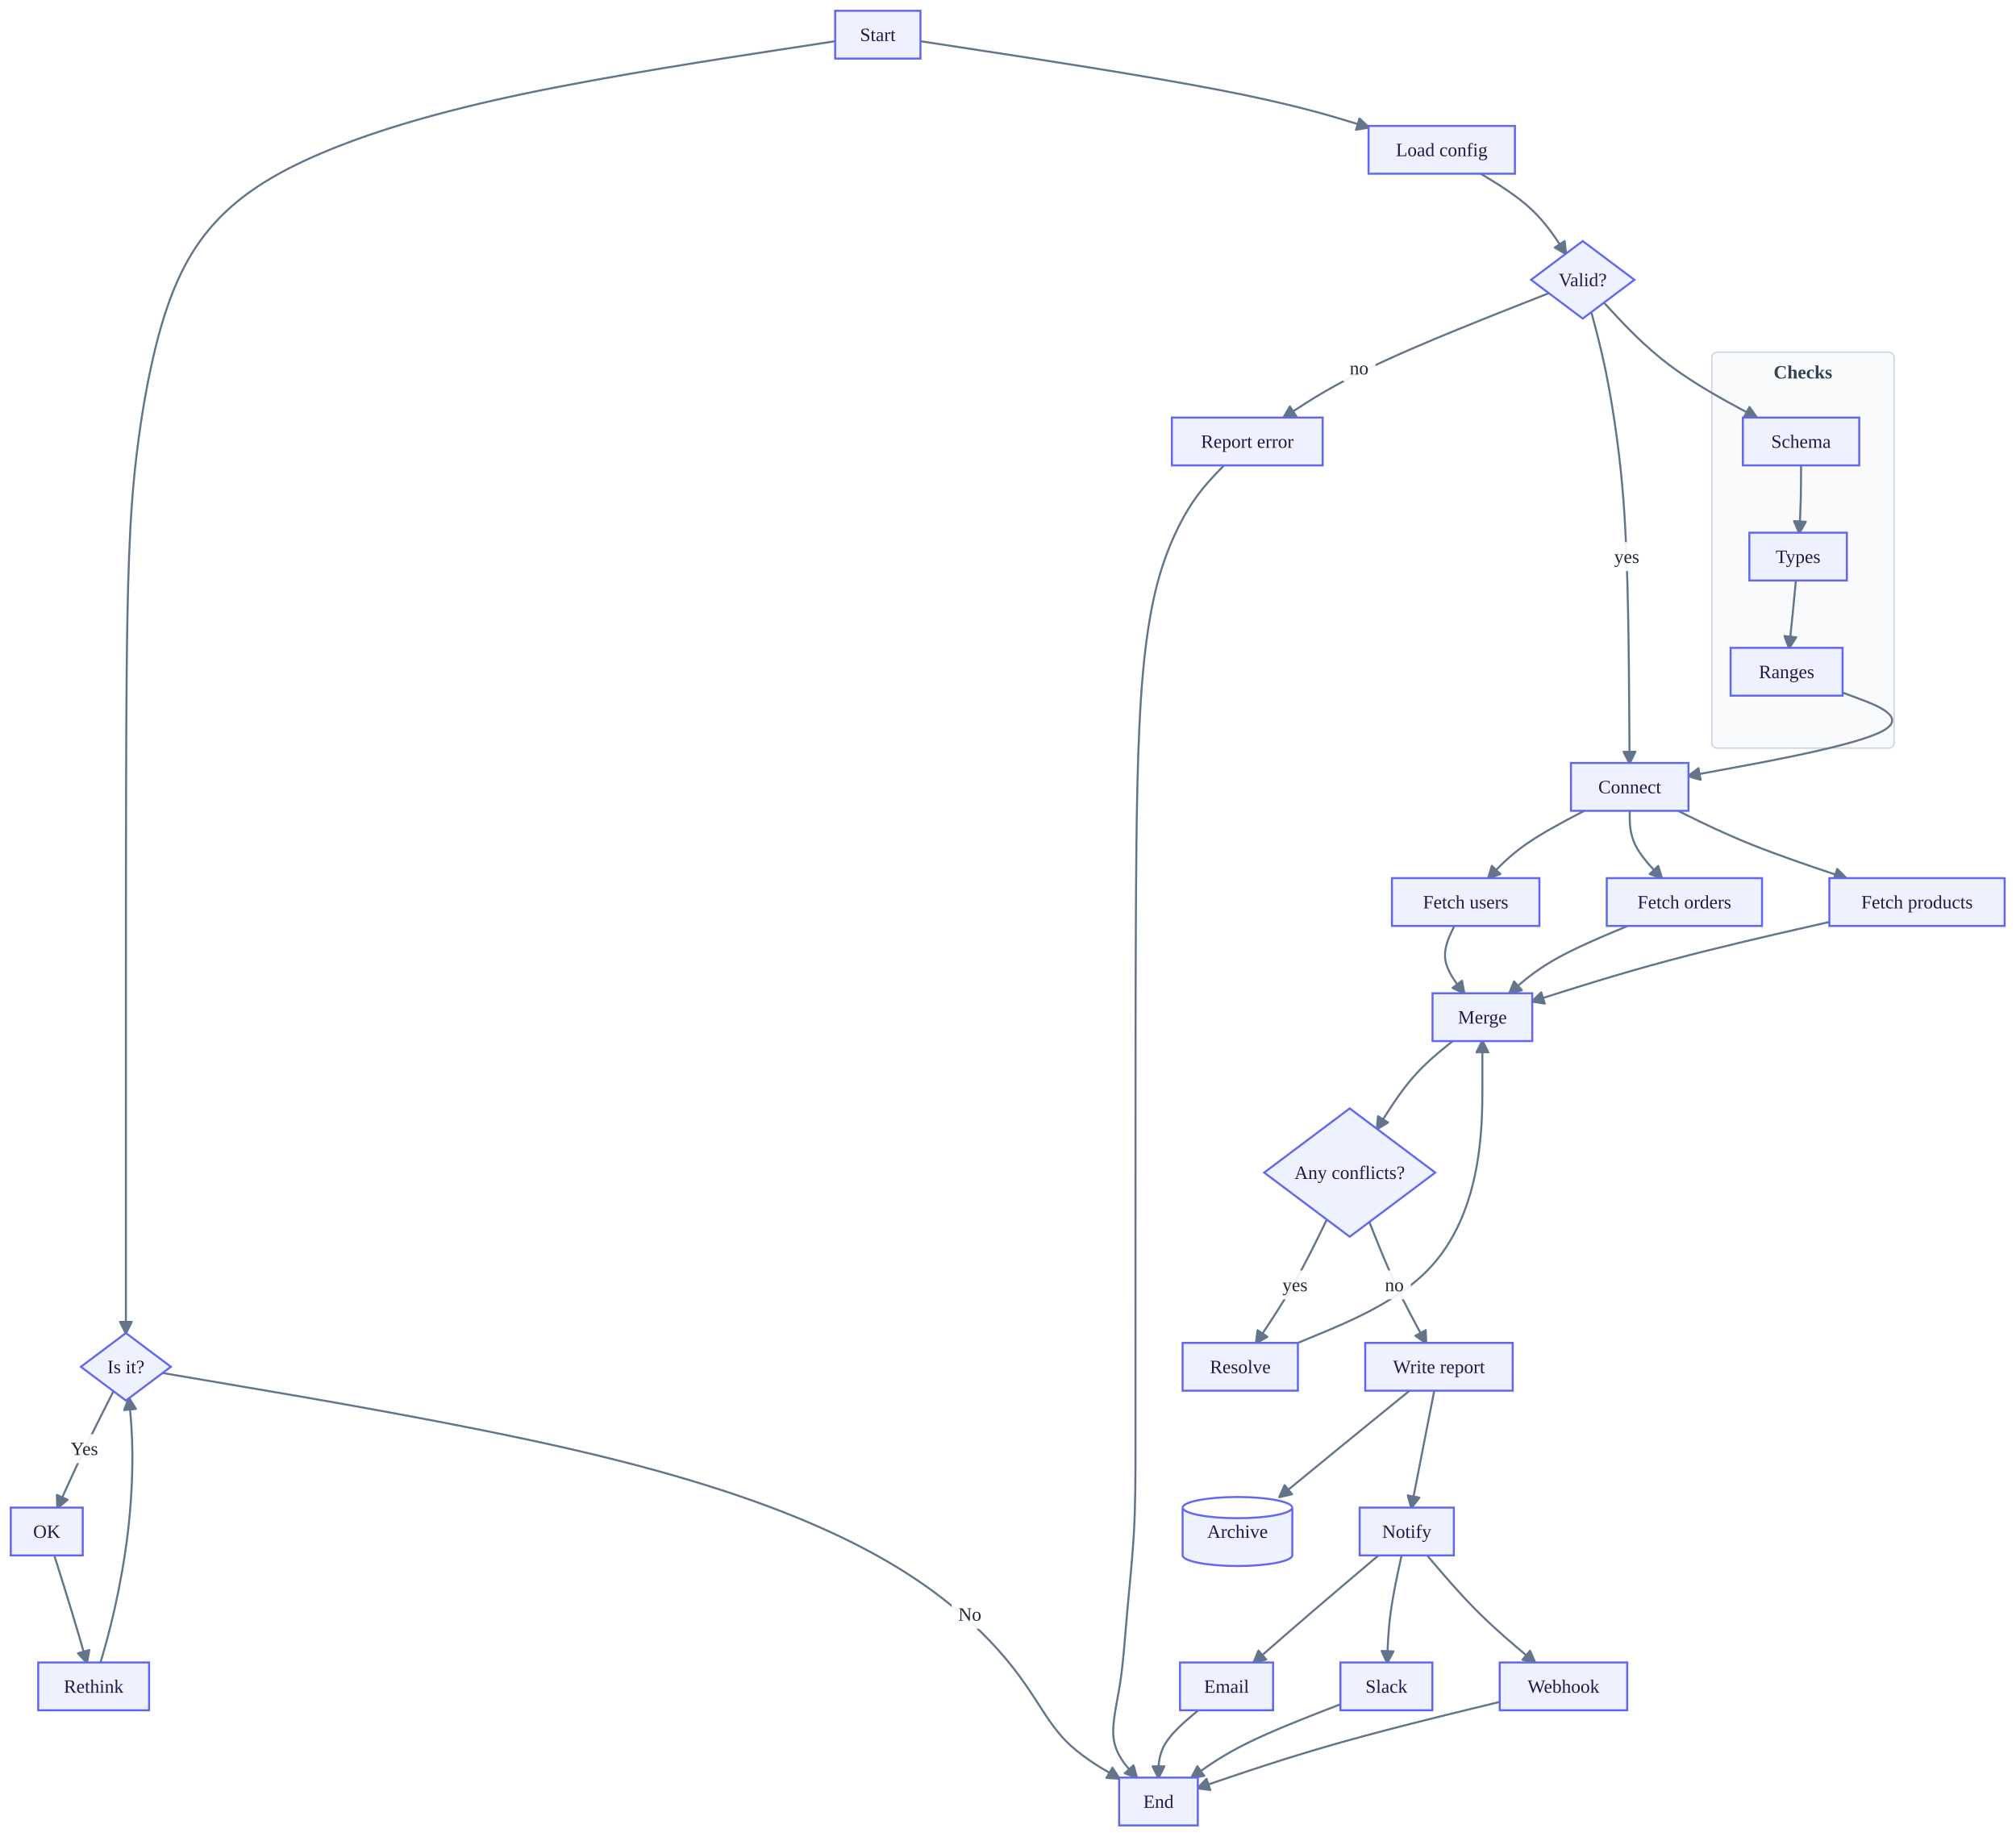
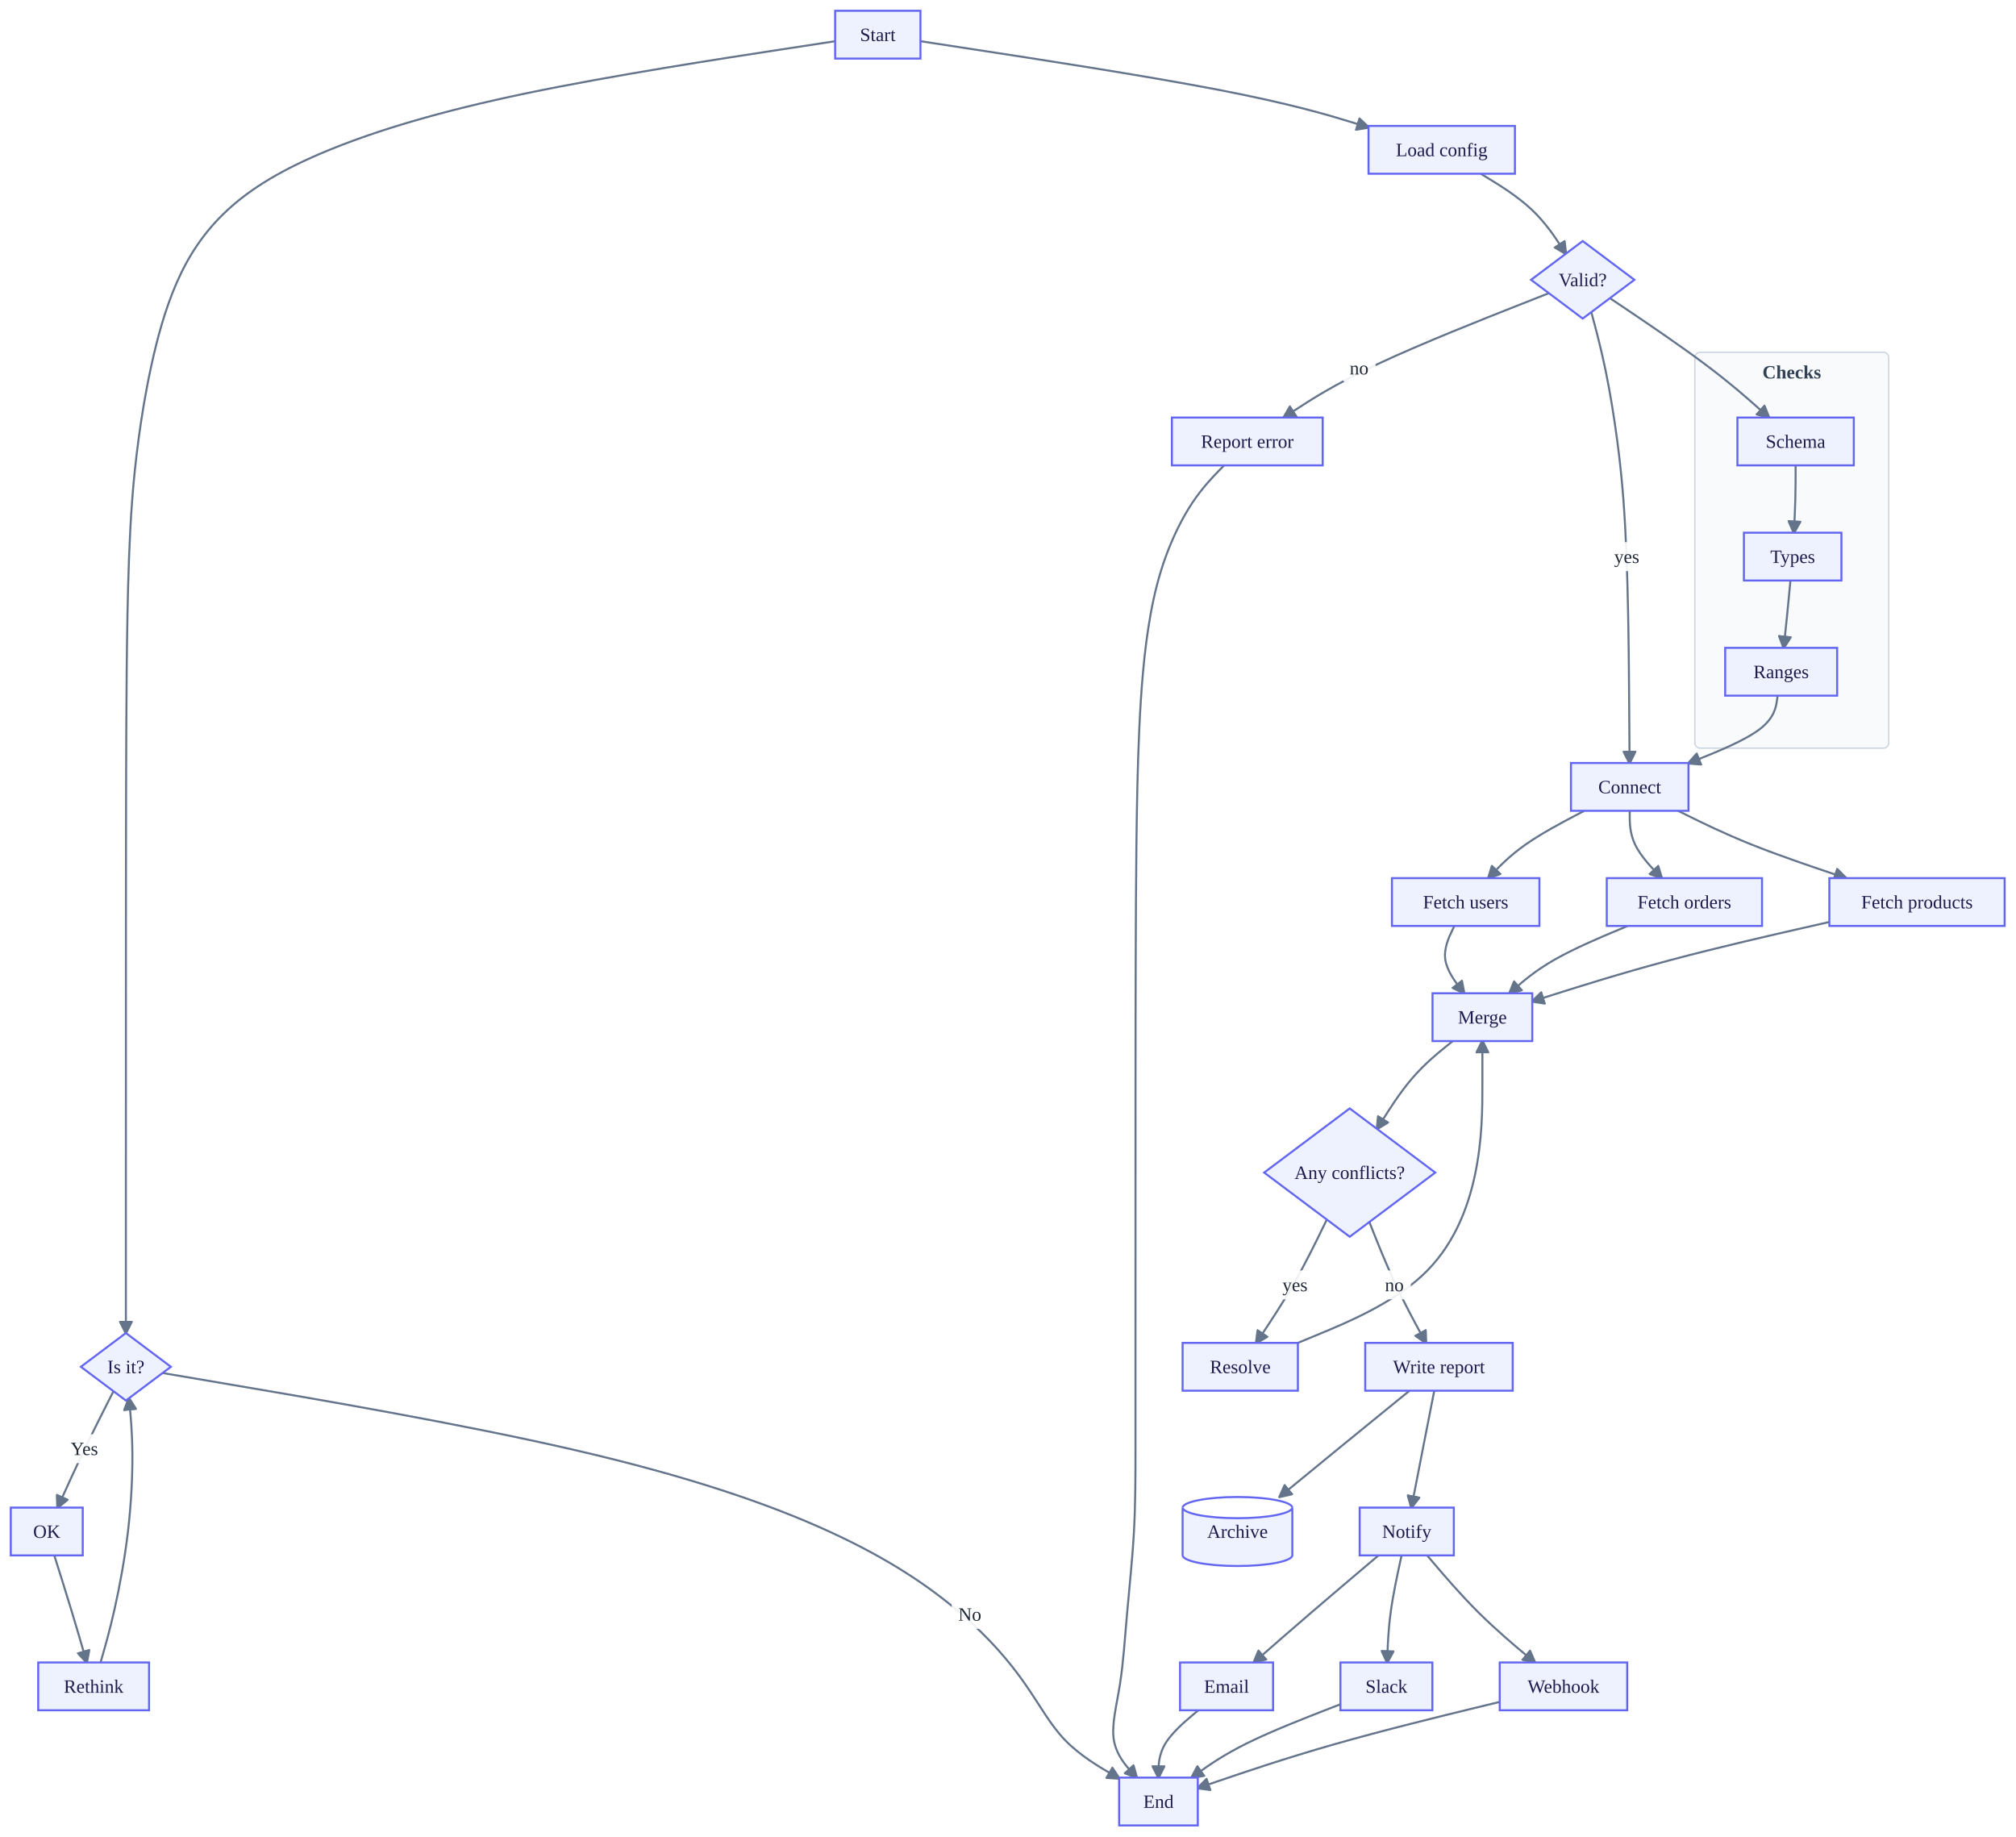
<svg xmlns="http://www.w3.org/2000/svg" id="dg-1pbh9ah" class="dg dg-flowchart" width="1497" height="1364" viewBox="0 0 1497 1364" role="img" aria-labelledby="dg-1pbh9ah-title" style="max-width:100%;height:auto">
  <style>#dg-1pbh9ah{font-family:var(--dg-font-family, ui-sans-serif, system-ui, -apple-system, "Segoe UI", Roboto, "Helvetica Neue", Arial, sans-serif);font-size:14px;color:var(--dg-text, #1f2937)}#dg-1pbh9ah text{fill:var(--dg-text, #1f2937)}#dg-1pbh9ah .dg-label{fill:var(--dg-node-text, #1e1b4b)}#dg-1pbh9ah .dg-node .dg-shape{fill:var(--dg-node-fill, #eef2ff);stroke:var(--dg-node-stroke, #6366f1);stroke-width:1.5px}#dg-1pbh9ah .dg-cluster-box{fill:var(--dg-cluster-fill, #f8fafc);stroke:var(--dg-cluster-stroke, #cbd5e1);stroke-width:1px}#dg-1pbh9ah .dg-cluster-label{fill:var(--dg-cluster-text, #334155);font-weight:600}#dg-1pbh9ah .dg-edge{fill:none;stroke:var(--dg-line, #64748b);stroke-width:1.5px}#dg-1pbh9ah .dg-edge-thick{stroke-width:3.5px}#dg-1pbh9ah .dg-edge-dotted{stroke-dasharray:3 3}#dg-1pbh9ah .dg-marker{fill:var(--dg-line, #64748b);stroke:var(--dg-line, #64748b)}#dg-1pbh9ah .dg-edge-label-box{fill:var(--dg-edge-label-fill, #ffffff);opacity:0.9}#dg-1pbh9ah .dg-edge-label{fill:var(--dg-text, #1f2937)}#dg-1pbh9ah .dg-muted{fill:var(--dg-text-muted, #6b7280)}#dg-1pbh9ah a{cursor:pointer}#dg-1pbh9ah .dg-edge-label-group text{fill:var(--dg-text, #1f2937)}</style>
  <defs>
    <marker id="dg-1pbh9ah-m-arrow" markerUnits="userSpaceOnUse" orient="auto" viewBox="0 0 10 10" refX="9" refY="5" markerWidth="10" markerHeight="10">
      <path class="dg-marker" d="M0,0 L10,5 L0,10 z" stroke-width="1" />
    </marker>
    <marker id="dg-1pbh9ah-m-arrow-start" markerUnits="userSpaceOnUse" orient="auto" viewBox="0 0 10 10" refX="1" refY="5" markerWidth="10" markerHeight="10">
      <path class="dg-marker" d="M0,0 L10,5 L0,10 z" transform="translate(10,0) scale(-1,1)" stroke-width="1" />
    </marker>
  </defs>
  <g transform="translate(8,8)">
    <g class="dg-clusters">
      <g class="dg-cluster" data-id="checks">
-         <rect class="dg-cluster-box" x="1263.09" y="253.56" width="135.41" height="294" rx="4" />
+         <rect class="dg-cluster-box" x="1250.53" y="253.56" width="143.94" height="294" rx="4" />
        <text class="dg-cluster-label" text-anchor="middle" dominant-baseline="central">
-           <tspan x="1330.79" y="268.31" dominant-baseline="central">Checks</tspan>
+           <tspan x="1322.5" y="268.31" dominant-baseline="central">Checks</tspan>
        </text>
      </g>
    </g>
    <g class="dg-edges">
      <path class="dg-edge" d="M612.15,22.6 L570.9,28.92 C529.65,35.23 447.15,47.87 382.64,61.31 C318.12,74.75 271.6,89 236.7,103.25 C201.8,117.5 178.54,131.75 161.09,147.84 C143.64,163.93 132.01,181.85 123.29,201.74 C114.56,221.62 108.75,243.46 104.38,263.47 C100.02,283.47 97.11,301.64 94.93,317.85 C92.75,334.06 91.3,348.31 90.21,362.56 C89.12,376.81 88.39,391.06 87.84,405.31 C87.3,419.56 86.94,433.81 86.66,448.06 C86.39,462.31 86.21,476.56 86.07,490.81 C85.94,505.06 85.85,519.31 85.78,533.56 C85.71,547.81 85.66,562.06 85.63,576.31 C85.6,590.56 85.57,604.81 85.56,619.06 C85.54,633.31 85.53,647.56 85.52,661.81 C85.51,676.06 85.5,690.31 85.5,704.56 C85.5,718.81 85.49,733.06 85.49,747.31 C85.49,761.56 85.49,775.81 85.49,795.04 C85.49,814.27 85.48,838.48 85.48,864.49 C85.48,890.5 85.48,918.29 85.48,938.15 C85.48,958.01 85.48,969.92 85.48,975.88 L85.48,981.84" marker-end="url(#dg-1pbh9ah-m-arrow)" data-from="A" data-to="B" />
      <path class="dg-edge" d="M76.27,1025.06 L72.66,1032.17 C69.05,1039.28 61.84,1053.5 54.92,1067.9 C48.01,1082.31 41.39,1096.89 38.08,1104.18 L34.77,1111.47" marker-end="url(#dg-1pbh9ah-m-arrow)" data-from="B" data-to="C" />
      <path class="dg-edge" d="M32.32,1146.97 L34.61,1154.26 C36.91,1161.56 41.51,1176.14 45.52,1189.39 C49.54,1202.64 52.98,1214.56 54.69,1220.51 L56.41,1226.47" marker-end="url(#dg-1pbh9ah-m-arrow)" data-from="C" data-to="D" />
      <path class="dg-edge" d="M66.65,1226.47 L68.37,1220.51 C70.09,1214.56 73.53,1202.64 77.16,1186.43 C80.79,1170.22 84.62,1149.72 87.02,1129.22 C89.43,1108.72 90.42,1088.22 90.3,1071.73 C90.19,1055.24 88.97,1042.75 88.37,1036.51 L87.76,1030.27" marker-end="url(#dg-1pbh9ah-m-arrow)" data-from="D" data-to="B" />
      <path class="dg-edge" d="M112.73,1011.53 L167.87,1020.9 C223.01,1030.26 333.3,1048.99 418.28,1068.61 C503.26,1088.22 562.94,1108.72 607.71,1129.22 C652.47,1149.72 682.31,1170.22 704.69,1189.39 C727.07,1208.56 741.99,1226.39 753.18,1242.43 C764.37,1258.47 771.83,1272.72 782.85,1284.12 C793.87,1295.52 808.45,1304.06 815.74,1308.34 L823.03,1312.61" marker-end="url(#dg-1pbh9ah-m-arrow)" data-from="B" data-to="E" />
      <path class="dg-edge" d="M675.49,22.6 L716.74,28.92 C757.99,35.23 840.49,47.87 895.95,58.53 C951.4,69.2 979.81,77.9 994.01,82.25 L1008.21,86.6" marker-end="url(#dg-1pbh9ah-m-arrow)" data-from="A" data-to="F" />
      <path class="dg-edge" d="M1091.55,121 L1098.36,125.17 C1105.16,129.33 1118.76,137.67 1129.29,147.57 C1139.81,157.47 1147.26,168.95 1150.98,174.68 L1154.7,180.42" marker-end="url(#dg-1pbh9ah-m-arrow)" data-from="F" data-to="G" />
      <path class="dg-edge" d="M1142.12,209.7 L1118.64,218.97 C1095.15,228.23 1048.18,246.77 1015.37,262.16 C982.55,277.56 963.89,289.81 954.56,295.93 L945.22,302.06" marker-end="url(#dg-1pbh9ah-m-arrow)" data-from="G" data-to="H" />
      <path class="dg-edge" d="M1173.65,223.76 L1175.5,230.69 C1177.34,237.61 1181.03,251.46 1184.32,267.47 C1187.62,283.47 1190.53,301.64 1192.71,317.85 C1194.89,334.06 1196.34,348.31 1197.44,362.56 C1198.53,376.81 1199.25,391.06 1199.8,405.31 C1200.34,419.56 1200.71,433.81 1200.98,448.06 C1201.25,462.31 1201.43,476.56 1201.57,490.81 C1201.71,505.06 1201.8,519.31 1201.87,530.6 C1201.94,541.89 1201.99,550.22 1202.02,554.39 L1202.05,558.56" marker-end="url(#dg-1pbh9ah-m-arrow)" data-from="G" data-to="I" />
      <path class="dg-edge" d="M1168.44,594.06 L1160.53,598.22 C1152.61,602.39 1136.79,610.72 1124.91,619.06 C1113.04,627.39 1105.13,635.72 1101.17,639.89 L1097.21,644.06" marker-end="url(#dg-1pbh9ah-m-arrow)" data-from="I" data-to="J" />
      <path class="dg-edge" d="M1202.16,594.06 L1202.16,598.22 C1202.16,602.39 1202.16,610.72 1206.12,619.06 C1210.08,627.39 1217.99,635.72 1221.95,639.89 L1225.91,644.06" marker-end="url(#dg-1pbh9ah-m-arrow)" data-from="I" data-to="K" />
      <path class="dg-edge" d="M1238.02,594.06 L1246.44,598.22 C1254.85,602.39 1271.69,610.72 1292.48,619.06 C1313.27,627.39 1338.02,635.72 1350.4,639.89 L1362.77,644.06" marker-end="url(#dg-1pbh9ah-m-arrow)" data-from="I" data-to="L" />
      <path class="dg-edge" d="M1071.92,679.56 L1069.95,683.72 C1067.97,687.89 1064.01,696.22 1065.22,704.56 C1066.43,712.89 1072.81,721.22 1075.99,725.39 L1079.18,729.56" marker-end="url(#dg-1pbh9ah-m-arrow)" data-from="J" data-to="M" />
      <path class="dg-edge" d="M1200.62,679.56 L1190.72,683.72 C1180.83,687.89 1161.04,696.22 1146.42,704.56 C1131.8,712.89 1122.35,721.22 1117.63,725.39 L1112.9,729.56" marker-end="url(#dg-1pbh9ah-m-arrow)" data-from="K" data-to="M" />
      <path class="dg-edge" d="M1350.41,676.61 L1329.95,681.27 C1309.48,685.93 1268.55,695.24 1231.78,705.07 C1195.01,714.89 1162.4,725.23 1146.1,730.4 L1129.79,735.57" marker-end="url(#dg-1pbh9ah-m-arrow)" data-from="L" data-to="M" />
      <path class="dg-edge" d="M1070.75,765.06 L1065.59,769.22 C1060.42,773.39 1050.08,781.72 1040.72,792.59 C1031.35,803.47 1022.95,816.88 1018.75,823.58 L1014.55,830.29" marker-end="url(#dg-1pbh9ah-m-arrow)" data-from="M" data-to="N" />
      <path class="dg-edge" d="M977.24,897.59 L973.3,905.67 C969.36,913.76 961.48,929.92 952.74,945.19 C944.01,960.45 934.42,974.8 929.62,981.98 L924.82,989.16" marker-end="url(#dg-1pbh9ah-m-arrow)" data-from="N" data-to="O" />
      <path class="dg-edge" d="M955.76,989.16 L973.07,981.98 C990.39,974.8 1025.01,960.45 1047.84,939.37 C1070.67,918.29 1081.72,890.5 1087.24,864.49 C1092.76,838.48 1092.76,814.27 1092.76,798 C1092.76,781.72 1092.76,773.39 1092.76,769.22 L1092.76,765.06" marker-end="url(#dg-1pbh9ah-m-arrow)" data-from="O" data-to="M" />
      <path class="dg-edge" d="M1008.83,899.4 L1011.92,907.18 C1015.01,914.97 1021.19,930.53 1028.2,945.49 C1035.2,960.45 1043.02,974.8 1046.93,981.98 L1050.85,989.16" marker-end="url(#dg-1pbh9ah-m-arrow)" data-from="N" data-to="P" />
      <path class="dg-edge" d="M1038.68,1024.66 L1029.85,1031.83 C1021.03,1039.01 1003.37,1053.37 987.29,1066.5 C971.21,1079.64 956.72,1091.56 949.47,1097.51 L942.22,1103.47" marker-end="url(#dg-1pbh9ah-m-arrow)" data-from="P" data-to="Q" />
      <path class="dg-edge" d="M1057.03,1024.66 L1055.62,1031.83 C1054.21,1039.01 1051.38,1053.37 1048.55,1067.84 C1045.72,1082.31 1042.89,1096.89 1041.47,1104.18 L1040.05,1111.47" marker-end="url(#dg-1pbh9ah-m-arrow)" data-from="P" data-to="R" />
      <path class="dg-edge" d="M1015.62,1146.97 L1007,1154.26 C998.39,1161.56 981.15,1176.14 965.72,1189.39 C950.3,1202.64 936.68,1214.56 929.88,1220.51 L923.07,1226.47" marker-end="url(#dg-1pbh9ah-m-arrow)" data-from="R" data-to="S" />
      <path class="dg-edge" d="M1032.75,1146.97 L1031.17,1154.26 C1029.59,1161.56 1026.42,1176.14 1024.64,1189.39 C1022.86,1202.64 1022.47,1214.56 1022.27,1220.51 L1022.07,1226.47" marker-end="url(#dg-1pbh9ah-m-arrow)" data-from="R" data-to="T" />
      <path class="dg-edge" d="M1051.72,1146.97 L1057.94,1154.26 C1064.15,1161.56 1076.57,1176.14 1089.91,1189.39 C1103.25,1202.64 1117.5,1214.56 1124.62,1220.51 L1131.75,1226.47" marker-end="url(#dg-1pbh9ah-m-arrow)" data-from="R" data-to="U" />
      <path class="dg-edge" d="M900.95,337.56 L896.9,341.72 C892.86,345.89 884.76,354.22 877.26,365.51 C869.75,376.81 862.83,391.06 857.64,405.31 C852.45,419.56 848.99,433.81 846.4,448.06 C843.81,462.31 842.08,476.56 840.78,490.81 C839.48,505.06 838.62,519.31 837.97,533.56 C837.32,547.81 836.89,562.06 836.56,576.31 C836.24,590.56 836.02,604.81 835.86,619.06 C835.7,633.31 835.59,647.56 835.51,661.81 C835.43,676.06 835.37,690.31 835.33,704.56 C835.29,718.81 835.27,733.06 835.24,747.31 C835.22,761.56 835.21,775.81 835.2,795.04 C835.19,814.27 835.18,838.48 835.18,864.49 C835.17,890.5 835.17,918.29 835.17,942.33 C835.17,966.36 835.16,986.64 835.16,1006.91 C835.16,1027.18 835.16,1047.45 835.16,1067.84 C835.16,1088.22 835.16,1108.72 834.03,1129.22 C832.91,1149.72 830.66,1170.22 828.98,1189.39 C827.29,1208.56 826.17,1226.39 823.66,1242.43 C821.15,1258.47 817.25,1272.72 819.1,1284.01 C820.94,1295.31 828.52,1303.64 832.3,1307.81 L836.09,1311.97" marker-end="url(#dg-1pbh9ah-m-arrow)" data-from="H" data-to="E" />
      <path class="dg-edge" d="M881.8,1261.97 L876.87,1266.14 C871.95,1270.31 862.09,1278.64 857.16,1286.97 C852.23,1295.31 852.23,1303.64 852.23,1307.81 L852.23,1311.97" marker-end="url(#dg-1pbh9ah-m-arrow)" data-from="S" data-to="E" />
      <path class="dg-edge" d="M987.34,1257.5 L974.72,1262.41 C962.09,1267.33 936.83,1277.15 918.42,1286.23 C900.01,1295.31 888.44,1303.64 882.66,1307.81 L876.87,1311.97" marker-end="url(#dg-1pbh9ah-m-arrow)" data-from="T" data-to="E" />
      <path class="dg-edge" d="M1105.63,1255.75 L1084.24,1260.95 C1062.86,1266.15 1020.09,1276.56 982.72,1287.23 C945.36,1297.9 913.4,1308.82 897.42,1314.28 L881.43,1319.74" marker-end="url(#dg-1pbh9ah-m-arrow)" data-from="U" data-to="E" />
-       <path class="dg-edge" d="M1329.38,337.56 L1329.38,341.72 C1329.38,345.89 1329.38,354.22 1329.17,362.56 C1328.96,370.89 1328.53,379.22 1328.32,383.39 L1328.11,387.56" marker-end="url(#dg-1pbh9ah-m-arrow)" data-from="V1" data-to="V2" />
-       <path class="dg-edge" d="M1325.54,423.06 L1325.15,427.22 C1324.76,431.39 1323.98,439.72 1323.15,448.06 C1322.32,456.39 1321.43,464.72 1320.99,468.89 L1320.54,473.06" marker-end="url(#dg-1pbh9ah-m-arrow)" data-from="V2" data-to="V3" />
-       <path class="dg-edge" d="M1183.01,216.74 L1190.53,224.84 C1198.04,232.93 1213.06,249.12 1231.96,263.34 C1250.86,277.56 1273.62,289.81 1285.01,295.93 L1296.39,302.06" marker-end="url(#dg-1pbh9ah-m-arrow)" data-from="G" data-to="V1" />
-       <path class="dg-edge" d="M1360.23,506.28 L1372.44,510.83 C1384.65,515.37 1409.08,524.46 1390,534.79 C1370.93,545.12 1308.36,556.68 1277.08,562.46 L1245.79,568.24" marker-end="url(#dg-1pbh9ah-m-arrow)" data-from="V3" data-to="I" />
+       <path class="dg-edge" d="M1325.35,337.56 L1325.35,341.72 C1325.35,345.89 1325.35,354.22 1325.14,362.56 C1324.92,370.89 1324.5,379.22 1324.29,383.39 L1324.07,387.56" marker-end="url(#dg-1pbh9ah-m-arrow)" data-from="V1" data-to="V2" />
+       <path class="dg-edge" d="M1321.51,423.06 L1321.12,427.22 C1320.73,431.39 1319.95,439.72 1319.11,448.06 C1318.28,456.39 1317.4,464.72 1316.95,468.89 L1316.51,473.06" marker-end="url(#dg-1pbh9ah-m-arrow)" data-from="V2" data-to="V3" />
+       <path class="dg-edge" d="M1187.48,213.4 L1200.32,222.05 C1213.16,230.7 1238.84,248 1258.52,262.78 C1278.2,277.56 1291.87,289.81 1298.7,295.93 L1305.54,302.06" marker-end="url(#dg-1pbh9ah-m-arrow)" data-from="G" data-to="V1" />
+       <path class="dg-edge" d="M1312.01,508.56 L1311.39,512.72 C1310.78,516.89 1309.55,525.22 1298.52,533.59 C1287.48,541.95 1266.64,550.34 1256.22,554.54 L1245.79,558.74" marker-end="url(#dg-1pbh9ah-m-arrow)" data-from="V3" data-to="I" />
    </g>
    <g class="dg-edge-labels">
      <g class="dg-edge-label-group">
        <rect class="dg-edge-label-box" x="37.84" y="1056.97" width="33.57" height="21.5" rx="3" />
        <text class="dg-edge-label" text-anchor="middle" dominant-baseline="central">
          <tspan x="54.62" y="1067.72" dominant-baseline="central">Yes</tspan>
        </text>
      </g>
      <g class="dg-edge-label-group">
        <rect class="dg-edge-label-box" x="698.67" y="1179.97" width="26.97" height="21.5" rx="3" />
        <text class="dg-edge-label" text-anchor="middle" dominant-baseline="central">
          <tspan x="712.15" y="1190.72" dominant-baseline="central">No</tspan>
        </text>
      </g>
      <g class="dg-edge-label-group">
        <rect class="dg-edge-label-box" x="988.96" y="254.56" width="24.5" height="21.5" rx="3" />
        <text class="dg-edge-label" text-anchor="middle" dominant-baseline="central">
          <tspan x="1001.21" y="265.31" dominant-baseline="central">no</tspan>
        </text>
      </g>
      <g class="dg-edge-label-group">
        <rect class="dg-edge-label-box" x="1184.43" y="394.56" width="31.09" height="21.5" rx="3" />
        <text class="dg-edge-label" text-anchor="middle" dominant-baseline="central">
          <tspan x="1199.98" y="405.31" dominant-baseline="central">yes</tspan>
        </text>
      </g>
      <g class="dg-edge-label-group">
        <rect class="dg-edge-label-box" x="938.05" y="935.34" width="31.09" height="21.5" rx="3" />
        <text class="dg-edge-label" text-anchor="middle" dominant-baseline="central">
          <tspan x="953.6" y="946.09" dominant-baseline="central">yes</tspan>
        </text>
      </g>
      <g class="dg-edge-label-group">
        <rect class="dg-edge-label-box" x="1015.13" y="935.34" width="24.5" height="21.5" rx="3" />
        <text class="dg-edge-label" text-anchor="middle" dominant-baseline="central">
          <tspan x="1027.38" y="946.09" dominant-baseline="central">no</tspan>
        </text>
      </g>
    </g>
    <g class="dg-nodes">
      <g class="dg-node" data-id="A">
        <rect class="dg-shape" x="612.15" y="0" width="63.34" height="35.5" />
        <text class="dg-label" text-anchor="middle" dominant-baseline="central">
          <tspan x="643.82" y="17.75" dominant-baseline="central">Start</tspan>
        </text>
      </g>
      <g class="dg-node" data-id="B">
        <polygon class="dg-shape" points="85.48,981.84 118.9,1006.91 85.48,1031.97 52.06,1006.91" />
        <text class="dg-label" text-anchor="middle" dominant-baseline="central">
          <tspan x="85.48" y="1006.91" dominant-baseline="central">Is it?</tspan>
        </text>
      </g>
      <g class="dg-node" data-id="C">
        <rect class="dg-shape" x="0" y="1111.47" width="53.44" height="35.5" />
        <text class="dg-label" text-anchor="middle" dominant-baseline="central">
          <tspan x="26.72" y="1129.22" dominant-baseline="central">OK</tspan>
        </text>
      </g>
      <g class="dg-node" data-id="D">
        <rect class="dg-shape" x="20.38" y="1226.47" width="82.31" height="35.5" />
        <text class="dg-label" text-anchor="middle" dominant-baseline="central">
          <tspan x="61.53" y="1244.22" dominant-baseline="central">Rethink</tspan>
        </text>
      </g>
      <g class="dg-node" data-id="E">
        <rect class="dg-shape" x="823.03" y="1311.97" width="58.4" height="35.5" />
        <text class="dg-label" text-anchor="middle" dominant-baseline="central">
          <tspan x="852.23" y="1329.72" dominant-baseline="central">End</tspan>
        </text>
      </g>
      <g class="dg-node" data-id="F">
        <rect class="dg-shape" x="1008.21" y="85.5" width="108.72" height="35.5" />
        <text class="dg-label" text-anchor="middle" dominant-baseline="central">
          <tspan x="1062.58" y="103.25" dominant-baseline="central">Load config</tspan>
        </text>
      </g>
      <g class="dg-node" data-id="G">
        <polygon class="dg-shape" points="1167.26,171 1205.63,199.78 1167.26,228.56 1128.89,199.78" />
        <text class="dg-label" text-anchor="middle" dominant-baseline="central">
          <tspan x="1167.26" y="199.78" dominant-baseline="central">Valid?</tspan>
        </text>
      </g>
      <g class="dg-node" data-id="H">
        <rect class="dg-shape" x="862.19" y="302.06" width="111.99" height="35.5" />
        <text class="dg-label" text-anchor="middle" dominant-baseline="central">
          <tspan x="918.18" y="319.81" dominant-baseline="central">Report error</tspan>
        </text>
      </g>
      <g class="dg-node" data-id="I">
        <rect class="dg-shape" x="1158.53" y="558.56" width="87.26" height="35.5" />
        <text class="dg-label" text-anchor="middle" dominant-baseline="central">
          <tspan x="1202.16" y="576.31" dominant-baseline="central">Connect</tspan>
        </text>
      </g>
      <g class="dg-node" data-id="J">
        <rect class="dg-shape" x="1025.59" y="644.06" width="109.52" height="35.5" />
        <text class="dg-label" text-anchor="middle" dominant-baseline="central">
          <tspan x="1080.35" y="661.81" dominant-baseline="central">Fetch users</tspan>
        </text>
      </g>
      <g class="dg-node" data-id="K">
        <rect class="dg-shape" x="1185.12" y="644.06" width="115.3" height="35.5" />
        <text class="dg-label" text-anchor="middle" dominant-baseline="central">
          <tspan x="1242.76" y="661.81" dominant-baseline="central">Fetch orders</tspan>
        </text>
      </g>
      <g class="dg-node" data-id="L">
        <rect class="dg-shape" x="1350.41" y="644.06" width="130.15" height="35.5" />
        <text class="dg-label" text-anchor="middle" dominant-baseline="central">
          <tspan x="1415.49" y="661.81" dominant-baseline="central">Fetch products</tspan>
        </text>
      </g>
      <g class="dg-node" data-id="M">
        <rect class="dg-shape" x="1055.74" y="729.56" width="74.06" height="35.5" />
        <text class="dg-label" text-anchor="middle" dominant-baseline="central">
          <tspan x="1092.76" y="747.31" dominant-baseline="central">Merge</tspan>
        </text>
      </g>
      <g class="dg-node" data-id="N">
        <polygon class="dg-shape" points="994.24,815.06 1057.76,862.7 994.24,910.34 930.72,862.7" />
        <text class="dg-label" text-anchor="middle" dominant-baseline="central">
          <tspan x="994.24" y="862.7" dominant-baseline="central">Any conflicts?</tspan>
        </text>
      </g>
      <g class="dg-node" data-id="O">
        <rect class="dg-shape" x="870.16" y="989.16" width="85.6" height="35.5" />
        <text class="dg-label" text-anchor="middle" dominant-baseline="central">
          <tspan x="912.96" y="1006.91" dominant-baseline="central">Resolve</tspan>
        </text>
      </g>
      <g class="dg-node" data-id="P">
        <rect class="dg-shape" x="1005.76" y="989.16" width="109.51" height="35.5" />
        <text class="dg-label" text-anchor="middle" dominant-baseline="central">
          <tspan x="1060.52" y="1006.91" dominant-baseline="central">Write report</tspan>
        </text>
      </g>
      <g class="dg-node" data-id="Q">
        <g>
          <path class="dg-shape" d="M870.16,1111.47 A40.74,8 0 0,0 951.63,1111.47 L951.63,1146.97 A40.74,8 0 0,1 870.16,1146.97 Z" />
          <path class="dg-shape" d="M870.16,1111.47 A40.74,8 0 0,1 951.63,1111.47" fill-opacity="0" />
        </g>
        <text class="dg-label" text-anchor="middle" dominant-baseline="central">
          <tspan x="910.9" y="1129.22" dominant-baseline="central">Archive</tspan>
        </text>
      </g>
      <g class="dg-node" data-id="R">
        <rect class="dg-shape" x="1001.63" y="1111.47" width="69.93" height="35.5" />
        <text class="dg-label" text-anchor="middle" dominant-baseline="central">
          <tspan x="1036.6" y="1129.22" dominant-baseline="central">Notify</tspan>
        </text>
      </g>
      <g class="dg-node" data-id="S">
        <rect class="dg-shape" x="868.24" y="1226.47" width="69.1" height="35.5" />
        <text class="dg-label" text-anchor="middle" dominant-baseline="central">
          <tspan x="902.79" y="1244.22" dominant-baseline="central">Email</tspan>
        </text>
      </g>
      <g class="dg-node" data-id="T">
        <rect class="dg-shape" x="987.34" y="1226.47" width="68.28" height="35.5" />
        <text class="dg-label" text-anchor="middle" dominant-baseline="central">
          <tspan x="1021.49" y="1244.22" dominant-baseline="central">Slack</tspan>
        </text>
      </g>
      <g class="dg-node" data-id="U">
        <rect class="dg-shape" x="1105.63" y="1226.47" width="94.68" height="35.5" />
        <text class="dg-label" text-anchor="middle" dominant-baseline="central">
          <tspan x="1152.97" y="1244.22" dominant-baseline="central">Webhook</tspan>
        </text>
      </g>
      <g class="dg-node" data-id="V1">
-         <rect class="dg-shape" x="1286.17" y="302.06" width="86.43" height="35.5" />
-         <text class="dg-label" text-anchor="middle" dominant-baseline="central">
-           <tspan x="1329.38" y="319.81" dominant-baseline="central">Schema</tspan>
+         <rect class="dg-shape" x="1282.13" y="302.06" width="86.43" height="35.5" />
+         <text class="dg-label" text-anchor="middle" dominant-baseline="central">
+           <tspan x="1325.35" y="319.81" dominant-baseline="central">Schema</tspan>
        </text>
      </g>
      <g class="dg-node" data-id="V2">
-         <rect class="dg-shape" x="1291" y="387.56" width="72.41" height="35.5" />
-         <text class="dg-label" text-anchor="middle" dominant-baseline="central">
-           <tspan x="1327.2" y="405.31" dominant-baseline="central">Types</tspan>
+         <rect class="dg-shape" x="1286.96" y="387.56" width="72.41" height="35.5" />
+         <text class="dg-label" text-anchor="middle" dominant-baseline="central">
+           <tspan x="1323.17" y="405.31" dominant-baseline="central">Types</tspan>
        </text>
      </g>
      <g class="dg-node" data-id="V3">
-         <rect class="dg-shape" x="1277.09" y="473.06" width="83.14" height="35.5" />
-         <text class="dg-label" text-anchor="middle" dominant-baseline="central">
-           <tspan x="1318.66" y="490.81" dominant-baseline="central">Ranges</tspan>
+         <rect class="dg-shape" x="1273.05" y="473.06" width="83.14" height="35.5" />
+         <text class="dg-label" text-anchor="middle" dominant-baseline="central">
+           <tspan x="1314.62" y="490.81" dominant-baseline="central">Ranges</tspan>
        </text>
      </g>
    </g>
  </g>
</svg>
